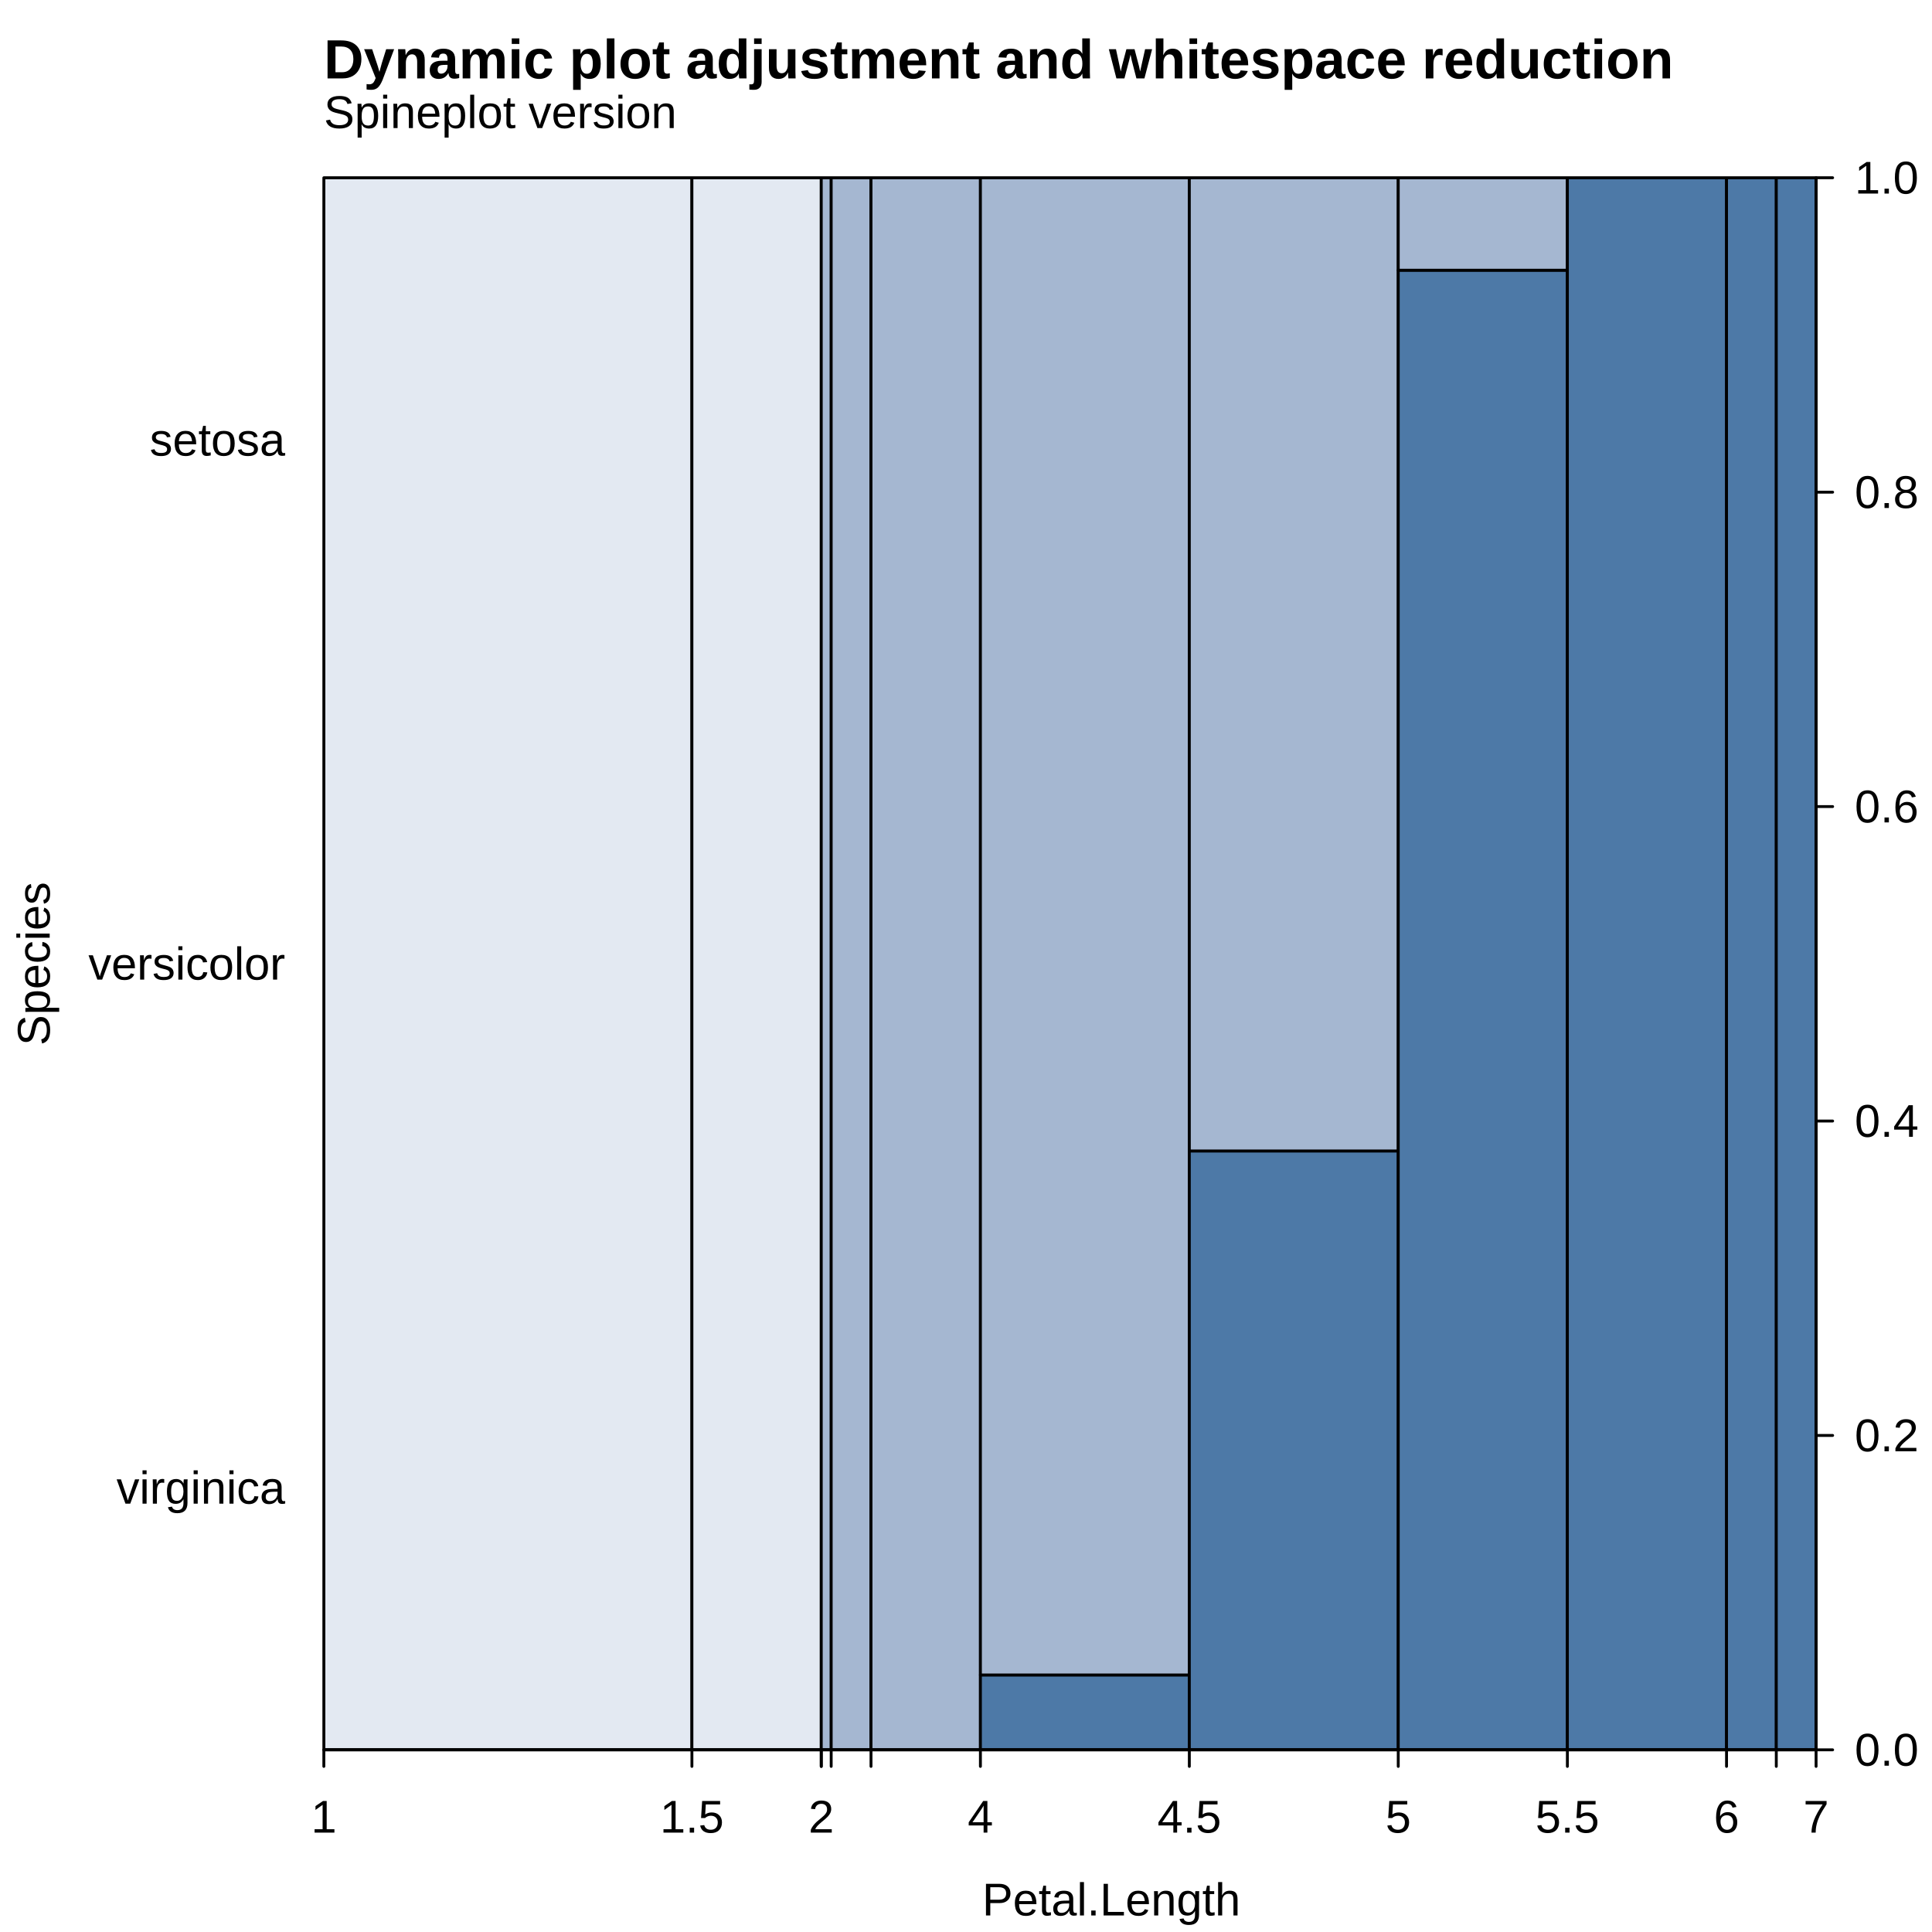
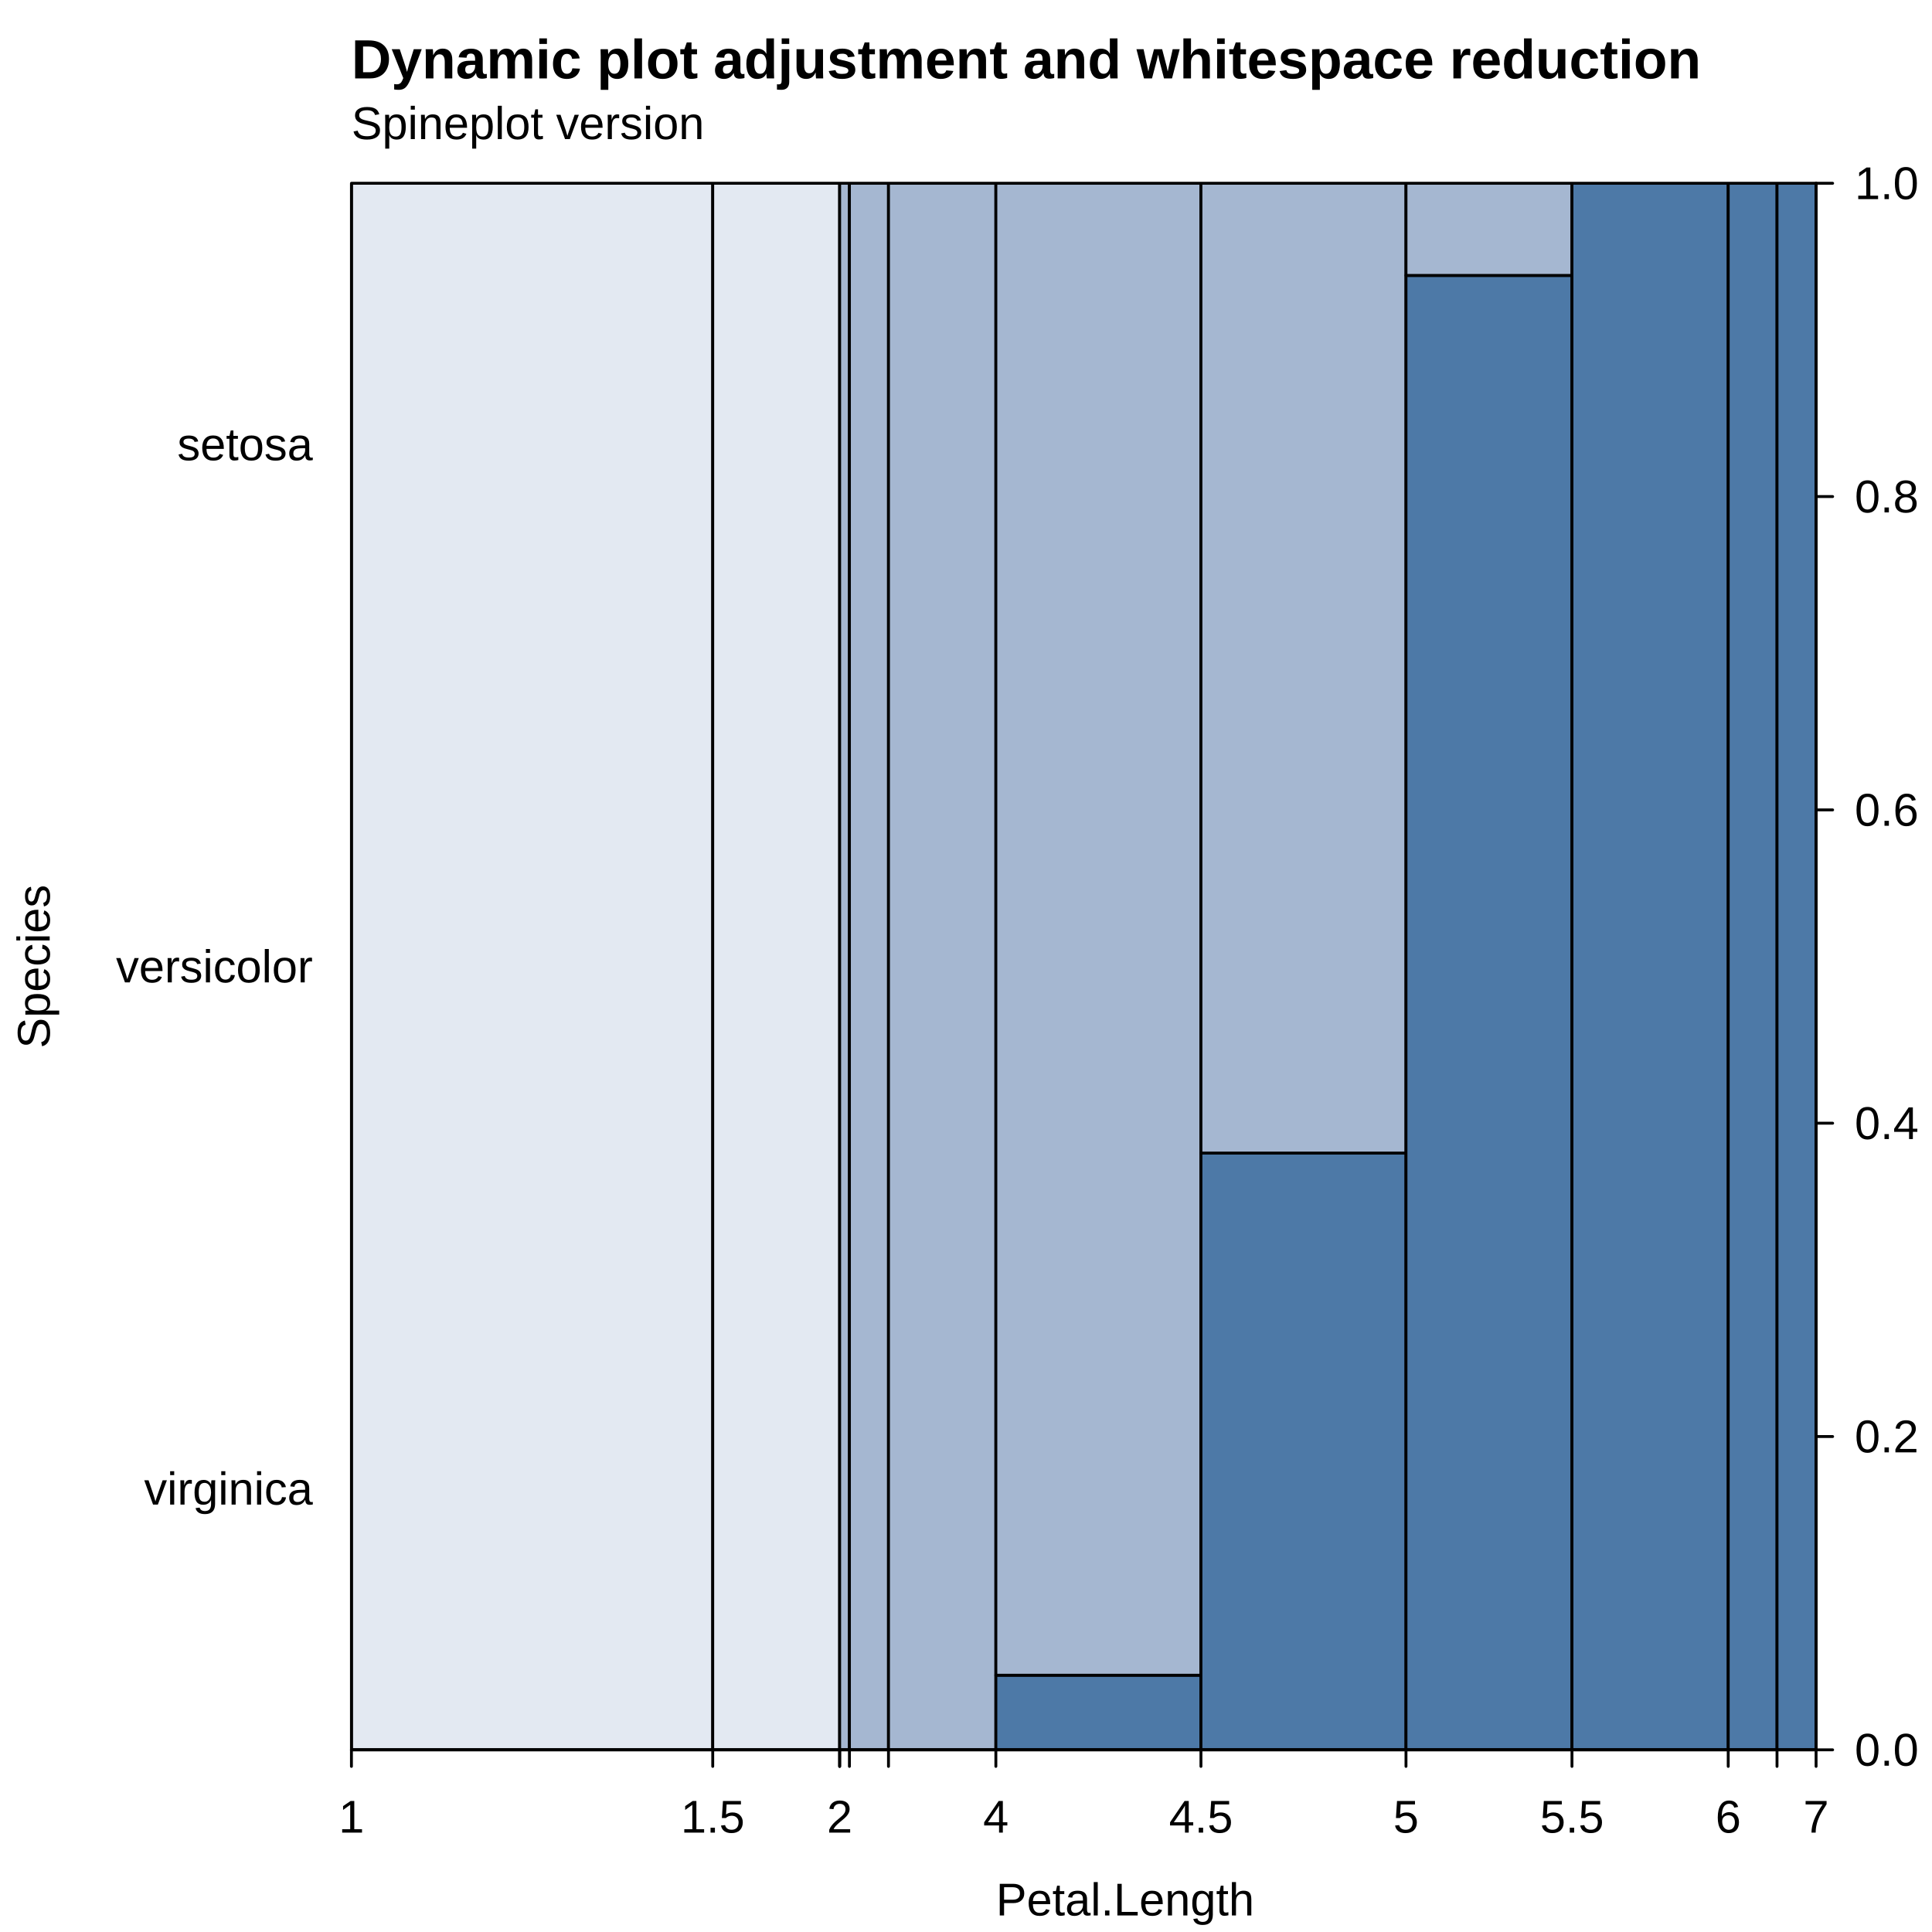
<svg xmlns="http://www.w3.org/2000/svg" width="504.00pt" height="504.00pt" viewBox="0 0 504.00 504.00">
  <g class="svglite">
    <defs>
      <style type="text/css">
    .svglite line, .svglite polyline, .svglite polygon, .svglite path, .svglite rect, .svglite circle {
      fill: none;
      stroke: #000000;
      stroke-linecap: round;
      stroke-linejoin: round;
      stroke-miterlimit: 10.00;
    }
    .svglite text {
      white-space: pre;
    }
    .svglite g.glyphgroup path {
      fill: inherit;
      stroke: none;
    }
  </style>
    </defs>
    <rect width="100%" height="100%" style="stroke: none; fill: #FFFFFF;" />
    <defs>
      <clipPath id="cpMC4wMHw1MDQuMDB8MC4wMHw1MDQuMDA=">
        <rect x="0.00" y="0.00" width="504.00" height="504.00" />
      </clipPath>
    </defs>
    <g clip-path="url(#cpMC4wMHw1MDQuMDB8MC4wMHw1MDQuMDA=)">
-       <text x="84.48" y="33.41" style="font-size: 12.00px; font-family: &quot;Liberation Sans&quot;;" textLength="92.05px" lengthAdjust="spacingAndGlyphs">Spineplot version</text>
-       <text x="84.48" y="20.45" style="font-size: 14.40px; font-weight: bold; font-family: &quot;Liberation Sans&quot;;" textLength="351.91px" lengthAdjust="spacingAndGlyphs">Dynamic plot adjustment and whitespace reduction</text>
-       <text x="289.92" y="499.68" text-anchor="middle" style="font-size: 12.00px; font-family: &quot;Liberation Sans&quot;;" textLength="67.36px" lengthAdjust="spacingAndGlyphs">Petal.Length</text>
-       <text transform="translate(12.96,251.42) rotate(-90)" text-anchor="middle" style="font-size: 12.00px; font-family: &quot;Liberation Sans&quot;;" textLength="42.69px" lengthAdjust="spacingAndGlyphs">Species</text>
+       <text x="91.68" y="36.29" style="font-size: 12.00px; font-family: &quot;Liberation Sans&quot;;" textLength="92.05px" lengthAdjust="spacingAndGlyphs">Spineplot version</text>
+       <text x="91.68" y="20.45" style="font-size: 14.40px; font-weight: bold; font-family: &quot;Liberation Sans&quot;;" textLength="351.91px" lengthAdjust="spacingAndGlyphs">Dynamic plot adjustment and whitespace reduction</text>
+       <text x="293.52" y="499.68" text-anchor="middle" style="font-size: 12.00px; font-family: &quot;Liberation Sans&quot;;" textLength="67.36px" lengthAdjust="spacingAndGlyphs">Petal.Length</text>
+       <text transform="translate(12.96,252.14) rotate(-90)" text-anchor="middle" style="font-size: 12.00px; font-family: &quot;Liberation Sans&quot;;" textLength="42.69px" lengthAdjust="spacingAndGlyphs">Species</text>
    </g>
    <defs>
-       <clipPath id="cpODQuNDh8NDczLjc2fDQ2LjM3fDQ1Ni40OA==">
-         <rect x="84.48" y="46.37" width="389.28" height="410.11" />
+       <clipPath id="cpOTEuNjh8NDczLjc2fDQ3LjgxfDQ1Ni40OA==">
+         <rect x="91.68" y="47.81" width="382.08" height="408.67" />
      </clipPath>
    </defs>
-     <g clip-path="url(#cpODQuNDh8NDczLjc2fDQ2LjM3fDQ1Ni40OA==)">
-       <line x1="84.48" y1="456.48" x2="84.48" y2="46.37" style="stroke-width: 0.75; stroke: #D3D3D3; stroke-dasharray: 1.00,3.00;" />
-       <line x1="162.34" y1="456.48" x2="162.34" y2="46.37" style="stroke-width: 0.75; stroke: #D3D3D3; stroke-dasharray: 1.00,3.00;" />
-       <line x1="240.19" y1="456.48" x2="240.19" y2="46.37" style="stroke-width: 0.75; stroke: #D3D3D3; stroke-dasharray: 1.00,3.00;" />
-       <line x1="318.05" y1="456.48" x2="318.05" y2="46.37" style="stroke-width: 0.75; stroke: #D3D3D3; stroke-dasharray: 1.00,3.00;" />
-       <line x1="395.90" y1="456.48" x2="395.90" y2="46.37" style="stroke-width: 0.75; stroke: #D3D3D3; stroke-dasharray: 1.00,3.00;" />
-       <line x1="473.76" y1="456.48" x2="473.76" y2="46.37" style="stroke-width: 0.75; stroke: #D3D3D3; stroke-dasharray: 1.00,3.00;" />
-       <line x1="84.48" y1="456.48" x2="473.76" y2="456.48" style="stroke-width: 0.75; stroke: #D3D3D3; stroke-dasharray: 1.00,3.00;" />
-       <line x1="84.48" y1="374.46" x2="473.76" y2="374.46" style="stroke-width: 0.75; stroke: #D3D3D3; stroke-dasharray: 1.00,3.00;" />
-       <line x1="84.48" y1="292.44" x2="473.76" y2="292.44" style="stroke-width: 0.75; stroke: #D3D3D3; stroke-dasharray: 1.00,3.00;" />
-       <line x1="84.48" y1="210.41" x2="473.76" y2="210.41" style="stroke-width: 0.75; stroke: #D3D3D3; stroke-dasharray: 1.00,3.00;" />
-       <line x1="84.48" y1="128.39" x2="473.76" y2="128.39" style="stroke-width: 0.75; stroke: #D3D3D3; stroke-dasharray: 1.00,3.00;" />
-       <line x1="84.48" y1="46.37" x2="473.76" y2="46.37" style="stroke-width: 0.75; stroke: #D3D3D3; stroke-dasharray: 1.00,3.00;" />
-       <rect x="84.48" y="456.48" width="96.02" height="0.00" style="stroke-width: 0.75; fill: #4D79A7;" />
-       <rect x="84.48" y="456.48" width="96.02" height="0.00" style="stroke-width: 0.75; fill: #A5B7D1;" />
-       <rect x="84.48" y="46.37" width="96.02" height="410.11" style="stroke-width: 0.75; fill: #E3E9F2;" />
-       <rect x="180.50" y="456.48" width="33.74" height="0.00" style="stroke-width: 0.75; fill: #4D79A7;" />
-       <rect x="180.50" y="456.48" width="33.74" height="0.00" style="stroke-width: 0.75; fill: #A5B7D1;" />
-       <rect x="180.50" y="46.37" width="33.74" height="410.11" style="stroke-width: 0.75; fill: #E3E9F2;" />
-       <rect x="214.24" y="46.37" width="0.00" height="410.11" style="stroke-width: 0.75; fill: #4D79A7;" />
-       <rect x="214.24" y="46.37" width="0.00" height="0.00" style="stroke-width: 0.75; fill: #A5B7D1;" />
-       <rect x="214.24" y="46.37" width="0.00" height="0.00" style="stroke-width: 0.75; fill: #E3E9F2;" />
-       <rect x="214.24" y="456.48" width="2.60" height="0.00" style="stroke-width: 0.75; fill: #4D79A7;" />
-       <rect x="214.24" y="46.37" width="2.60" height="410.11" style="stroke-width: 0.75; fill: #A5B7D1;" />
-       <rect x="214.24" y="46.37" width="2.60" height="0.00" style="stroke-width: 0.75; fill: #E3E9F2;" />
-       <rect x="216.83" y="456.48" width="10.38" height="0.00" style="stroke-width: 0.75; fill: #4D79A7;" />
-       <rect x="216.83" y="46.37" width="10.38" height="410.11" style="stroke-width: 0.75; fill: #A5B7D1;" />
-       <rect x="216.83" y="46.37" width="10.38" height="0.00" style="stroke-width: 0.75; fill: #E3E9F2;" />
-       <rect x="227.22" y="456.48" width="28.55" height="0.00" style="stroke-width: 0.75; fill: #4D79A7;" />
-       <rect x="227.22" y="46.37" width="28.55" height="410.11" style="stroke-width: 0.75; fill: #A5B7D1;" />
-       <rect x="227.22" y="46.37" width="28.55" height="0.00" style="stroke-width: 0.75; fill: #E3E9F2;" />
-       <rect x="255.76" y="436.95" width="54.50" height="19.53" style="stroke-width: 0.75; fill: #4D79A7;" />
-       <rect x="255.76" y="46.37" width="54.50" height="390.58" style="stroke-width: 0.75; fill: #A5B7D1;" />
-       <rect x="255.76" y="46.37" width="54.50" height="0.00" style="stroke-width: 0.75; fill: #E3E9F2;" />
-       <rect x="310.26" y="300.25" width="54.50" height="156.23" style="stroke-width: 0.75; fill: #4D79A7;" />
-       <rect x="310.26" y="46.37" width="54.50" height="253.88" style="stroke-width: 0.75; fill: #A5B7D1;" />
-       <rect x="310.26" y="46.37" width="54.50" height="0.00" style="stroke-width: 0.75; fill: #E3E9F2;" />
-       <rect x="364.76" y="70.49" width="44.12" height="385.99" style="stroke-width: 0.75; fill: #4D79A7;" />
-       <rect x="364.76" y="46.37" width="44.12" height="24.12" style="stroke-width: 0.75; fill: #A5B7D1;" />
-       <rect x="364.76" y="46.37" width="44.12" height="0.00" style="stroke-width: 0.75; fill: #E3E9F2;" />
-       <rect x="408.88" y="46.37" width="41.52" height="410.11" style="stroke-width: 0.75; fill: #4D79A7;" />
-       <rect x="408.88" y="46.37" width="41.52" height="0.00" style="stroke-width: 0.75; fill: #A5B7D1;" />
-       <rect x="408.88" y="46.37" width="41.52" height="0.00" style="stroke-width: 0.75; fill: #E3E9F2;" />
-       <rect x="450.40" y="46.37" width="12.98" height="410.11" style="stroke-width: 0.75; fill: #4D79A7;" />
-       <rect x="450.40" y="46.37" width="12.98" height="0.00" style="stroke-width: 0.75; fill: #A5B7D1;" />
-       <rect x="450.40" y="46.37" width="12.98" height="0.00" style="stroke-width: 0.75; fill: #E3E9F2;" />
-       <rect x="463.38" y="46.37" width="10.38" height="410.11" style="stroke-width: 0.75; fill: #4D79A7;" />
-       <rect x="463.38" y="46.37" width="10.38" height="0.00" style="stroke-width: 0.75; fill: #A5B7D1;" />
-       <rect x="463.38" y="46.37" width="10.38" height="0.00" style="stroke-width: 0.75; fill: #E3E9F2;" />
+     <g clip-path="url(#cpOTEuNjh8NDczLjc2fDQ3LjgxfDQ1Ni40OA==)">
+       <line x1="91.68" y1="456.48" x2="91.68" y2="47.81" style="stroke-width: 0.75; stroke: #D3D3D3; stroke-dasharray: 1.00,3.00;" />
+       <line x1="168.10" y1="456.48" x2="168.10" y2="47.81" style="stroke-width: 0.75; stroke: #D3D3D3; stroke-dasharray: 1.00,3.00;" />
+       <line x1="244.51" y1="456.48" x2="244.51" y2="47.81" style="stroke-width: 0.75; stroke: #D3D3D3; stroke-dasharray: 1.00,3.00;" />
+       <line x1="320.93" y1="456.48" x2="320.93" y2="47.81" style="stroke-width: 0.75; stroke: #D3D3D3; stroke-dasharray: 1.00,3.00;" />
+       <line x1="397.34" y1="456.48" x2="397.34" y2="47.81" style="stroke-width: 0.75; stroke: #D3D3D3; stroke-dasharray: 1.00,3.00;" />
+       <line x1="473.76" y1="456.48" x2="473.76" y2="47.81" style="stroke-width: 0.75; stroke: #D3D3D3; stroke-dasharray: 1.00,3.00;" />
+       <line x1="91.68" y1="456.48" x2="473.76" y2="456.48" style="stroke-width: 0.75; stroke: #D3D3D3; stroke-dasharray: 1.00,3.00;" />
+       <line x1="91.68" y1="374.75" x2="473.76" y2="374.75" style="stroke-width: 0.75; stroke: #D3D3D3; stroke-dasharray: 1.00,3.00;" />
+       <line x1="91.68" y1="293.01" x2="473.76" y2="293.01" style="stroke-width: 0.75; stroke: #D3D3D3; stroke-dasharray: 1.00,3.00;" />
+       <line x1="91.68" y1="211.28" x2="473.76" y2="211.28" style="stroke-width: 0.75; stroke: #D3D3D3; stroke-dasharray: 1.00,3.00;" />
+       <line x1="91.68" y1="129.54" x2="473.76" y2="129.54" style="stroke-width: 0.75; stroke: #D3D3D3; stroke-dasharray: 1.00,3.00;" />
+       <line x1="91.68" y1="47.81" x2="473.76" y2="47.81" style="stroke-width: 0.75; stroke: #D3D3D3; stroke-dasharray: 1.00,3.00;" />
+       <rect x="91.68" y="456.48" width="94.25" height="0.00" style="stroke-width: 0.75; fill: #4D79A7;" />
+       <rect x="91.68" y="456.48" width="94.25" height="0.00" style="stroke-width: 0.75; fill: #A5B7D1;" />
+       <rect x="91.68" y="47.81" width="94.25" height="408.67" style="stroke-width: 0.75; fill: #E3E9F2;" />
+       <rect x="185.93" y="456.48" width="33.11" height="0.00" style="stroke-width: 0.75; fill: #4D79A7;" />
+       <rect x="185.93" y="456.48" width="33.11" height="0.00" style="stroke-width: 0.75; fill: #A5B7D1;" />
+       <rect x="185.93" y="47.81" width="33.11" height="408.67" style="stroke-width: 0.75; fill: #E3E9F2;" />
+       <rect x="219.04" y="47.81" width="0.00" height="408.67" style="stroke-width: 0.75; fill: #4D79A7;" />
+       <rect x="219.04" y="47.81" width="0.00" height="0.00" style="stroke-width: 0.75; fill: #A5B7D1;" />
+       <rect x="219.04" y="47.81" width="0.00" height="0.00" style="stroke-width: 0.75; fill: #E3E9F2;" />
+       <rect x="219.04" y="456.48" width="2.55" height="0.00" style="stroke-width: 0.75; fill: #4D79A7;" />
+       <rect x="219.04" y="47.81" width="2.55" height="408.67" style="stroke-width: 0.75; fill: #A5B7D1;" />
+       <rect x="219.04" y="47.81" width="2.55" height="0.00" style="stroke-width: 0.75; fill: #E3E9F2;" />
+       <rect x="221.59" y="456.48" width="10.19" height="0.00" style="stroke-width: 0.75; fill: #4D79A7;" />
+       <rect x="221.59" y="47.81" width="10.19" height="408.67" style="stroke-width: 0.75; fill: #A5B7D1;" />
+       <rect x="221.59" y="47.81" width="10.19" height="0.00" style="stroke-width: 0.75; fill: #E3E9F2;" />
+       <rect x="231.78" y="456.48" width="28.02" height="0.00" style="stroke-width: 0.75; fill: #4D79A7;" />
+       <rect x="231.78" y="47.81" width="28.02" height="408.67" style="stroke-width: 0.75; fill: #A5B7D1;" />
+       <rect x="231.78" y="47.81" width="28.02" height="0.00" style="stroke-width: 0.75; fill: #E3E9F2;" />
+       <rect x="259.79" y="437.02" width="53.49" height="19.46" style="stroke-width: 0.75; fill: #4D79A7;" />
+       <rect x="259.79" y="47.81" width="53.49" height="389.21" style="stroke-width: 0.75; fill: #A5B7D1;" />
+       <rect x="259.79" y="47.81" width="53.49" height="0.00" style="stroke-width: 0.75; fill: #E3E9F2;" />
+       <rect x="313.29" y="300.80" width="53.49" height="155.68" style="stroke-width: 0.75; fill: #4D79A7;" />
+       <rect x="313.29" y="47.81" width="53.49" height="252.99" style="stroke-width: 0.75; fill: #A5B7D1;" />
+       <rect x="313.29" y="47.81" width="53.49" height="0.00" style="stroke-width: 0.75; fill: #E3E9F2;" />
+       <rect x="366.78" y="71.85" width="43.30" height="384.63" style="stroke-width: 0.75; fill: #4D79A7;" />
+       <rect x="366.78" y="47.81" width="43.30" height="24.04" style="stroke-width: 0.75; fill: #A5B7D1;" />
+       <rect x="366.78" y="47.81" width="43.30" height="0.00" style="stroke-width: 0.75; fill: #E3E9F2;" />
+       <rect x="410.08" y="47.81" width="40.76" height="408.67" style="stroke-width: 0.75; fill: #4D79A7;" />
+       <rect x="410.08" y="47.81" width="40.76" height="0.00" style="stroke-width: 0.75; fill: #A5B7D1;" />
+       <rect x="410.08" y="47.81" width="40.76" height="0.00" style="stroke-width: 0.75; fill: #E3E9F2;" />
+       <rect x="450.84" y="47.81" width="12.74" height="408.67" style="stroke-width: 0.75; fill: #4D79A7;" />
+       <rect x="450.84" y="47.81" width="12.74" height="0.00" style="stroke-width: 0.75; fill: #A5B7D1;" />
+       <rect x="450.84" y="47.81" width="12.74" height="0.00" style="stroke-width: 0.75; fill: #E3E9F2;" />
+       <rect x="463.57" y="47.81" width="10.19" height="408.67" style="stroke-width: 0.75; fill: #4D79A7;" />
+       <rect x="463.57" y="47.81" width="10.19" height="0.00" style="stroke-width: 0.75; fill: #A5B7D1;" />
+       <rect x="463.57" y="47.81" width="10.19" height="0.00" style="stroke-width: 0.75; fill: #E3E9F2;" />
    </g>
    <g clip-path="url(#cpMC4wMHw1MDQuMDB8MC4wMHw1MDQuMDA=)">
-       <line x1="84.48" y1="456.48" x2="473.76" y2="456.48" style="stroke-width: 0.75;" />
-       <line x1="84.48" y1="456.48" x2="84.48" y2="460.80" style="stroke-width: 0.75;" />
-       <line x1="180.50" y1="456.48" x2="180.50" y2="460.80" style="stroke-width: 0.75;" />
-       <line x1="214.24" y1="456.48" x2="214.24" y2="460.80" style="stroke-width: 0.75;" />
-       <line x1="214.24" y1="456.48" x2="214.24" y2="460.80" style="stroke-width: 0.75;" />
-       <line x1="216.83" y1="456.48" x2="216.83" y2="460.80" style="stroke-width: 0.75;" />
-       <line x1="227.22" y1="456.48" x2="227.22" y2="460.80" style="stroke-width: 0.75;" />
-       <line x1="255.76" y1="456.48" x2="255.76" y2="460.80" style="stroke-width: 0.75;" />
-       <line x1="310.26" y1="456.48" x2="310.26" y2="460.80" style="stroke-width: 0.75;" />
-       <line x1="364.76" y1="456.48" x2="364.76" y2="460.80" style="stroke-width: 0.75;" />
-       <line x1="408.88" y1="456.48" x2="408.88" y2="460.80" style="stroke-width: 0.75;" />
-       <line x1="450.40" y1="456.48" x2="450.40" y2="460.80" style="stroke-width: 0.75;" />
-       <line x1="463.38" y1="456.48" x2="463.38" y2="460.80" style="stroke-width: 0.75;" />
+       <line x1="91.68" y1="456.48" x2="473.76" y2="456.48" style="stroke-width: 0.75;" />
+       <line x1="91.68" y1="456.48" x2="91.68" y2="460.80" style="stroke-width: 0.75;" />
+       <line x1="185.93" y1="456.48" x2="185.93" y2="460.80" style="stroke-width: 0.75;" />
+       <line x1="219.04" y1="456.48" x2="219.04" y2="460.80" style="stroke-width: 0.75;" />
+       <line x1="219.04" y1="456.48" x2="219.04" y2="460.80" style="stroke-width: 0.75;" />
+       <line x1="221.59" y1="456.48" x2="221.59" y2="460.80" style="stroke-width: 0.75;" />
+       <line x1="231.78" y1="456.48" x2="231.78" y2="460.80" style="stroke-width: 0.75;" />
+       <line x1="259.79" y1="456.48" x2="259.79" y2="460.80" style="stroke-width: 0.75;" />
+       <line x1="313.29" y1="456.48" x2="313.29" y2="460.80" style="stroke-width: 0.75;" />
+       <line x1="366.78" y1="456.48" x2="366.78" y2="460.80" style="stroke-width: 0.75;" />
+       <line x1="410.08" y1="456.48" x2="410.08" y2="460.80" style="stroke-width: 0.75;" />
+       <line x1="450.84" y1="456.48" x2="450.84" y2="460.80" style="stroke-width: 0.75;" />
+       <line x1="463.57" y1="456.48" x2="463.57" y2="460.80" style="stroke-width: 0.75;" />
      <line x1="473.76" y1="456.48" x2="473.76" y2="460.80" style="stroke-width: 0.75;" />
-       <text x="84.48" y="478.08" text-anchor="middle" style="font-size: 12.00px; font-family: &quot;Liberation Sans&quot;;" textLength="6.67px" lengthAdjust="spacingAndGlyphs">1</text>
-       <text x="180.50" y="478.08" text-anchor="middle" style="font-size: 12.00px; font-family: &quot;Liberation Sans&quot;;" textLength="16.67px" lengthAdjust="spacingAndGlyphs">1.5</text>
-       <text x="214.24" y="478.08" text-anchor="middle" style="font-size: 12.00px; font-family: &quot;Liberation Sans&quot;;" textLength="6.67px" lengthAdjust="spacingAndGlyphs">2</text>
-       <text x="255.76" y="478.08" text-anchor="middle" style="font-size: 12.00px; font-family: &quot;Liberation Sans&quot;;" textLength="6.67px" lengthAdjust="spacingAndGlyphs">4</text>
-       <text x="310.26" y="478.08" text-anchor="middle" style="font-size: 12.00px; font-family: &quot;Liberation Sans&quot;;" textLength="16.67px" lengthAdjust="spacingAndGlyphs">4.5</text>
-       <text x="364.76" y="478.08" text-anchor="middle" style="font-size: 12.00px; font-family: &quot;Liberation Sans&quot;;" textLength="6.67px" lengthAdjust="spacingAndGlyphs">5</text>
-       <text x="408.88" y="478.08" text-anchor="middle" style="font-size: 12.00px; font-family: &quot;Liberation Sans&quot;;" textLength="16.67px" lengthAdjust="spacingAndGlyphs">5.5</text>
-       <text x="450.40" y="478.08" text-anchor="middle" style="font-size: 12.00px; font-family: &quot;Liberation Sans&quot;;" textLength="6.67px" lengthAdjust="spacingAndGlyphs">6</text>
+       <text x="91.68" y="478.08" text-anchor="middle" style="font-size: 12.00px; font-family: &quot;Liberation Sans&quot;;" textLength="6.67px" lengthAdjust="spacingAndGlyphs">1</text>
+       <text x="185.93" y="478.08" text-anchor="middle" style="font-size: 12.00px; font-family: &quot;Liberation Sans&quot;;" textLength="16.67px" lengthAdjust="spacingAndGlyphs">1.5</text>
+       <text x="219.04" y="478.08" text-anchor="middle" style="font-size: 12.00px; font-family: &quot;Liberation Sans&quot;;" textLength="6.67px" lengthAdjust="spacingAndGlyphs">2</text>
+       <text x="259.79" y="478.08" text-anchor="middle" style="font-size: 12.00px; font-family: &quot;Liberation Sans&quot;;" textLength="6.67px" lengthAdjust="spacingAndGlyphs">4</text>
+       <text x="313.29" y="478.08" text-anchor="middle" style="font-size: 12.00px; font-family: &quot;Liberation Sans&quot;;" textLength="16.67px" lengthAdjust="spacingAndGlyphs">4.5</text>
+       <text x="366.78" y="478.08" text-anchor="middle" style="font-size: 12.00px; font-family: &quot;Liberation Sans&quot;;" textLength="6.67px" lengthAdjust="spacingAndGlyphs">5</text>
+       <text x="410.08" y="478.08" text-anchor="middle" style="font-size: 12.00px; font-family: &quot;Liberation Sans&quot;;" textLength="16.67px" lengthAdjust="spacingAndGlyphs">5.5</text>
+       <text x="450.84" y="478.08" text-anchor="middle" style="font-size: 12.00px; font-family: &quot;Liberation Sans&quot;;" textLength="6.67px" lengthAdjust="spacingAndGlyphs">6</text>
      <text x="473.76" y="478.08" text-anchor="middle" style="font-size: 12.00px; font-family: &quot;Liberation Sans&quot;;" textLength="6.67px" lengthAdjust="spacingAndGlyphs">7</text>
-       <text x="74.40" y="392.26" text-anchor="end" style="font-size: 12.00px; font-family: &quot;Liberation Sans&quot;;" textLength="44.03px" lengthAdjust="spacingAndGlyphs">virginica</text>
-       <text x="74.40" y="255.55" text-anchor="end" style="font-size: 12.00px; font-family: &quot;Liberation Sans&quot;;" textLength="51.36px" lengthAdjust="spacingAndGlyphs">versicolor</text>
-       <text x="74.40" y="118.85" text-anchor="end" style="font-size: 12.00px; font-family: &quot;Liberation Sans&quot;;" textLength="35.34px" lengthAdjust="spacingAndGlyphs">setosa</text>
-       <line x1="473.76" y1="456.48" x2="473.76" y2="46.37" style="stroke-width: 0.75;" />
+       <text x="81.60" y="392.50" text-anchor="end" style="font-size: 12.00px; font-family: &quot;Liberation Sans&quot;;" textLength="44.03px" lengthAdjust="spacingAndGlyphs">virginica</text>
+       <text x="81.60" y="256.27" text-anchor="end" style="font-size: 12.00px; font-family: &quot;Liberation Sans&quot;;" textLength="51.36px" lengthAdjust="spacingAndGlyphs">versicolor</text>
+       <text x="81.60" y="120.05" text-anchor="end" style="font-size: 12.00px; font-family: &quot;Liberation Sans&quot;;" textLength="35.34px" lengthAdjust="spacingAndGlyphs">setosa</text>
+       <line x1="473.76" y1="456.48" x2="473.76" y2="47.81" style="stroke-width: 0.75;" />
      <line x1="473.76" y1="456.48" x2="478.08" y2="456.48" style="stroke-width: 0.75;" />
-       <line x1="473.76" y1="374.46" x2="478.08" y2="374.46" style="stroke-width: 0.75;" />
-       <line x1="473.76" y1="292.44" x2="478.08" y2="292.44" style="stroke-width: 0.75;" />
-       <line x1="473.76" y1="210.41" x2="478.08" y2="210.41" style="stroke-width: 0.75;" />
-       <line x1="473.76" y1="128.39" x2="478.08" y2="128.39" style="stroke-width: 0.75;" />
-       <line x1="473.76" y1="46.37" x2="478.08" y2="46.37" style="stroke-width: 0.75;" />
+       <line x1="473.76" y1="374.75" x2="478.08" y2="374.75" style="stroke-width: 0.75;" />
+       <line x1="473.76" y1="293.01" x2="478.08" y2="293.01" style="stroke-width: 0.75;" />
+       <line x1="473.76" y1="211.28" x2="478.08" y2="211.28" style="stroke-width: 0.75;" />
+       <line x1="473.76" y1="129.54" x2="478.08" y2="129.54" style="stroke-width: 0.75;" />
+       <line x1="473.76" y1="47.81" x2="478.08" y2="47.81" style="stroke-width: 0.75;" />
      <text x="483.84" y="460.61" style="font-size: 12.00px; font-family: &quot;Liberation Sans&quot;;" textLength="16.67px" lengthAdjust="spacingAndGlyphs">0.0</text>
-       <text x="483.84" y="378.59" style="font-size: 12.00px; font-family: &quot;Liberation Sans&quot;;" textLength="16.67px" lengthAdjust="spacingAndGlyphs">0.2</text>
-       <text x="483.84" y="296.56" style="font-size: 12.00px; font-family: &quot;Liberation Sans&quot;;" textLength="16.67px" lengthAdjust="spacingAndGlyphs">0.4</text>
-       <text x="483.84" y="214.54" style="font-size: 12.00px; font-family: &quot;Liberation Sans&quot;;" textLength="16.67px" lengthAdjust="spacingAndGlyphs">0.6</text>
-       <text x="483.84" y="132.52" style="font-size: 12.00px; font-family: &quot;Liberation Sans&quot;;" textLength="16.67px" lengthAdjust="spacingAndGlyphs">0.8</text>
-       <text x="483.84" y="50.50" style="font-size: 12.00px; font-family: &quot;Liberation Sans&quot;;" textLength="16.67px" lengthAdjust="spacingAndGlyphs">1.0</text>
-       <polygon points="84.48,456.48 473.76,456.48 473.76,46.37 84.48,46.37 " style="stroke-width: 0.75;" />
+       <text x="483.84" y="378.87" style="font-size: 12.00px; font-family: &quot;Liberation Sans&quot;;" textLength="16.67px" lengthAdjust="spacingAndGlyphs">0.2</text>
+       <text x="483.84" y="297.14" style="font-size: 12.00px; font-family: &quot;Liberation Sans&quot;;" textLength="16.67px" lengthAdjust="spacingAndGlyphs">0.4</text>
+       <text x="483.84" y="215.41" style="font-size: 12.00px; font-family: &quot;Liberation Sans&quot;;" textLength="16.67px" lengthAdjust="spacingAndGlyphs">0.6</text>
+       <text x="483.84" y="133.67" style="font-size: 12.00px; font-family: &quot;Liberation Sans&quot;;" textLength="16.67px" lengthAdjust="spacingAndGlyphs">0.8</text>
+       <text x="483.84" y="51.94" style="font-size: 12.00px; font-family: &quot;Liberation Sans&quot;;" textLength="16.67px" lengthAdjust="spacingAndGlyphs">1.0</text>
+       <polygon points="91.68,456.48 473.76,456.48 473.76,47.81 91.68,47.81 " style="stroke-width: 0.75;" />
    </g>
  </g>
</svg>
